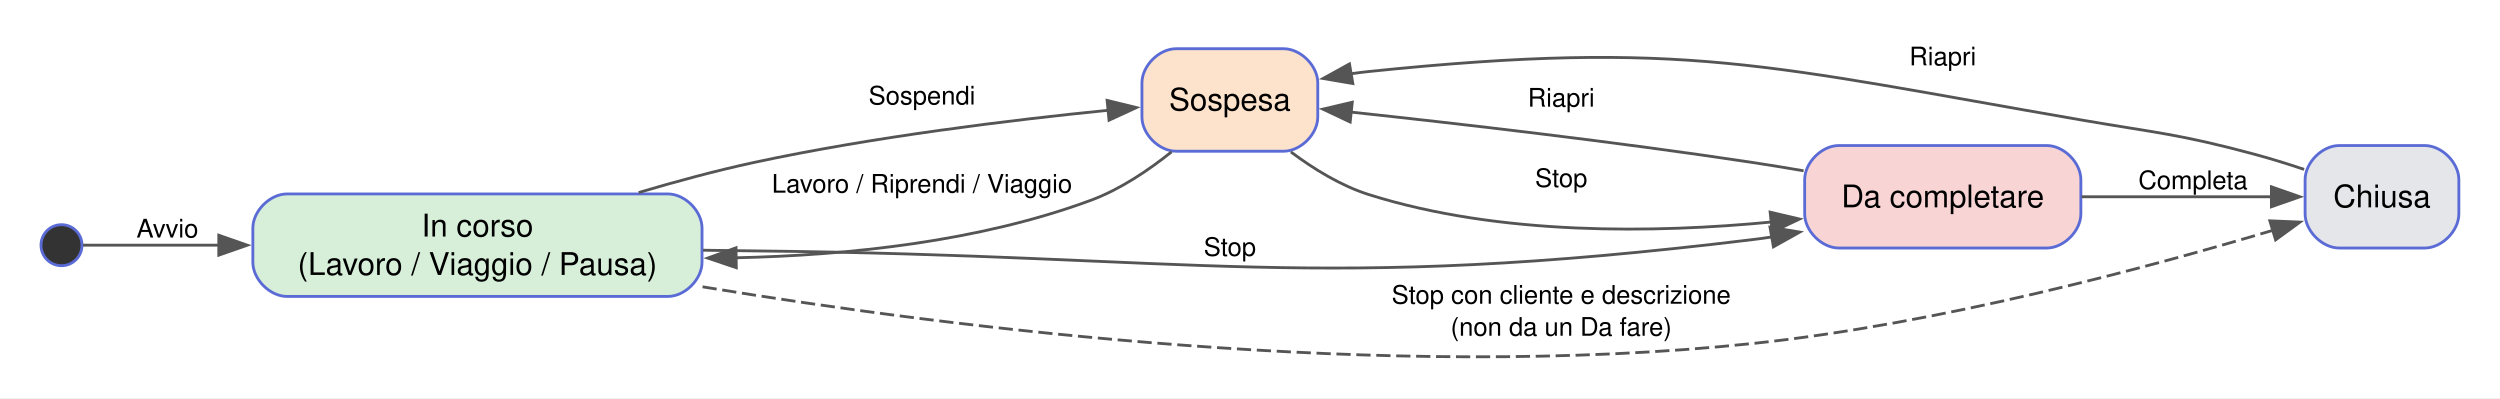
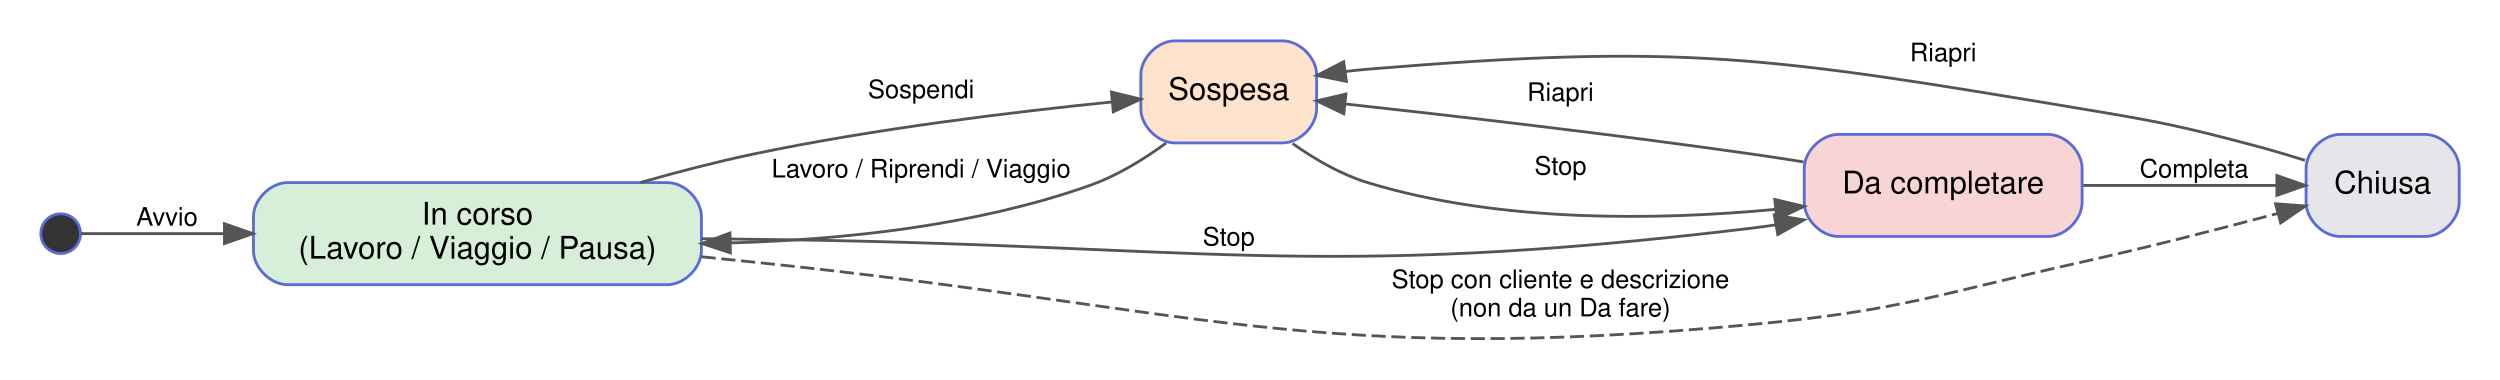
- <svg xmlns="http://www.w3.org/2000/svg" width="878pt" height="140pt" viewBox="0.00 0.00 878.00 140.00">
-   <g id="graph0" class="graph" transform="scale(1 1) rotate(0) translate(14.4 125.39)">
-     <polygon fill="white" stroke="none" points="-14.4,14.4 -14.4,-125.39 863.55,-125.39 863.55,14.4 -14.4,14.4" />
+ <svg xmlns="http://www.w3.org/2000/svg" width="882pt" height="134pt" viewBox="0.00 0.00 881.80 133.95">
+   <g id="graph0" class="graph" transform="scale(1 1) rotate(0) translate(14.4 119.55)">
+     <polygon fill="white" stroke="transparent" points="-14.4,14.4 -14.4,-119.55 867.4,-119.55 867.4,14.4 -14.4,14.4" />
    <g id="node1" class="node">
-       <ellipse fill="#333333" stroke="#5b6bd6" cx="7.2" cy="-39.28" rx="7.2" ry="7.2" />
+       <ellipse fill="#333333" stroke="#5b6bd6" cx="7" cy="-37.15" rx="7" ry="7" />
    </g>
    <g id="node2" class="node">
-       <path fill="#d7efd9" stroke="#5b6bd6" d="M220.15,-57.28C220.15,-57.28 86.4,-57.28 86.4,-57.28 80.4,-57.28 74.4,-51.28 74.4,-45.28 74.4,-45.28 74.4,-33.28 74.4,-33.28 74.4,-27.28 80.4,-21.28 86.4,-21.28 86.4,-21.28 220.15,-21.28 220.15,-21.28 226.15,-21.28 232.15,-27.28 232.15,-33.28 232.15,-33.28 232.15,-45.28 232.15,-45.28 232.15,-51.28 226.15,-57.28 220.15,-57.28" />
-       <text xml:space="preserve" text-anchor="middle" x="153.28" y="-42.33" font-family="Helvetica,sans-Serif" font-size="11.00">In corso</text>
-       <text xml:space="preserve" text-anchor="middle" x="153.28" y="-28.83" font-family="Helvetica,sans-Serif" font-size="11.00">(Lavoro / Viaggio / Pausa)</text>
+       <path fill="#d7efd9" stroke="#5b6bd6" d="M221,-55.15C221,-55.15 87,-55.15 87,-55.15 81,-55.15 75,-49.15 75,-43.15 75,-43.15 75,-31.15 75,-31.15 75,-25.15 81,-19.15 87,-19.15 87,-19.15 221,-19.15 221,-19.15 227,-19.15 233,-25.15 233,-31.15 233,-31.15 233,-43.15 233,-43.15 233,-49.15 227,-55.15 221,-55.15" />
+       <text text-anchor="middle" x="154" y="-40.35" font-family="Helvetica,sans-Serif" font-size="11.00">In corso</text>
+       <text text-anchor="middle" x="154" y="-28.35" font-family="Helvetica,sans-Serif" font-size="11.00">(Lavoro / Viaggio / Pausa)</text>
    </g>
    <g id="edge1" class="edge">
-       <path fill="none" stroke="#555555" d="M14.76,-39.28C24.1,-39.28 42.34,-39.28 62.56,-39.28" />
-       <polygon fill="#555555" stroke="#555555" points="62.44,-42.78 72.44,-39.28 62.44,-35.78 62.44,-42.78" />
-       <text xml:space="preserve" text-anchor="middle" x="44.4" y="-41.98" font-family="Helvetica,sans-Serif" font-size="9.00">Avvio</text>
+       <path fill="none" stroke="#555555" d="M14.23,-37.15C23.78,-37.15 43.17,-37.15 64.52,-37.15" />
+       <polygon fill="#555555" stroke="#555555" points="64.77,-40.65 74.77,-37.15 64.77,-33.65 64.77,-40.65" />
+       <text text-anchor="middle" x="44.5" y="-39.95" font-family="Helvetica,sans-Serif" font-size="9.00">Avvio</text>
    </g>
    <g id="node3" class="node">
-       <path fill="#fde3cc" stroke="#5b6bd6" d="M436.4,-108.28C436.4,-108.28 398.65,-108.28 398.65,-108.28 392.65,-108.28 386.65,-102.28 386.65,-96.28 386.65,-96.28 386.65,-84.28 386.65,-84.28 386.65,-78.28 392.65,-72.28 398.65,-72.28 398.65,-72.28 436.4,-72.28 436.4,-72.28 442.4,-72.28 448.4,-78.28 448.4,-84.28 448.4,-84.28 448.4,-96.28 448.4,-96.28 448.4,-102.28 442.4,-108.28 436.4,-108.28" />
-       <text xml:space="preserve" text-anchor="middle" x="417.53" y="-86.58" font-family="Helvetica,sans-Serif" font-size="11.00">Sospesa</text>
+       <path fill="#fde3cc" stroke="#5b6bd6" d="M438,-105.15C438,-105.15 400,-105.15 400,-105.15 394,-105.15 388,-99.15 388,-93.15 388,-93.15 388,-81.15 388,-81.15 388,-75.15 394,-69.15 400,-69.15 400,-69.15 438,-69.15 438,-69.15 444,-69.15 450,-75.15 450,-81.15 450,-81.15 450,-93.15 450,-93.15 450,-99.15 444,-105.15 438,-105.15" />
+       <text text-anchor="middle" x="419" y="-84.35" font-family="Helvetica,sans-Serif" font-size="11.00">Sospesa</text>
    </g>
    <g id="edge2" class="edge">
-       <path fill="none" stroke="#555555" d="M209.9,-57.77C222.99,-61.65 236.98,-65.43 250.15,-68.28 292.19,-77.35 341.06,-83.28 374.91,-86.67" />
-       <polygon fill="#555555" stroke="#555555" points="374.42,-90.13 384.71,-87.61 375.09,-83.17 374.42,-90.13" />
-       <text xml:space="preserve" text-anchor="middle" x="309.4" y="-88.69" font-family="Helvetica,sans-Serif" font-size="9.00">Sospendi</text>
+       <path fill="none" stroke="#555555" d="M211.49,-55.18C224.38,-58.86 238.09,-62.43 251,-65.15 293.92,-74.18 343.87,-80.18 377.88,-83.6" />
+       <polygon fill="#555555" stroke="#555555" points="377.61,-87.09 387.9,-84.58 378.29,-80.12 377.61,-87.09" />
+       <text text-anchor="middle" x="310.5" y="-84.95" font-family="Helvetica,sans-Serif" font-size="9.00">Sospendi</text>
    </g>
    <g id="node4" class="node">
-       <path fill="#f8d4d4" stroke="#5b6bd6" d="M704.4,-74.28C704.4,-74.28 631.4,-74.28 631.4,-74.28 625.4,-74.28 619.4,-68.28 619.4,-62.28 619.4,-62.28 619.4,-50.28 619.4,-50.28 619.4,-44.28 625.4,-38.28 631.4,-38.28 631.4,-38.28 704.4,-38.28 704.4,-38.28 710.4,-38.28 716.4,-44.28 716.4,-50.28 716.4,-50.28 716.4,-62.28 716.4,-62.28 716.4,-68.28 710.4,-74.28 704.4,-74.28" />
-       <text xml:space="preserve" text-anchor="middle" x="667.9" y="-52.58" font-family="Helvetica,sans-Serif" font-size="11.00">Da completare</text>
+       <path fill="#f8d4d4" stroke="#5b6bd6" d="M708,-72.15C708,-72.15 634,-72.15 634,-72.15 628,-72.15 622,-66.15 622,-60.15 622,-60.15 622,-48.15 622,-48.15 622,-42.15 628,-36.15 634,-36.15 634,-36.15 708,-36.15 708,-36.15 714,-36.15 720,-42.15 720,-48.15 720,-48.15 720,-60.15 720,-60.15 720,-66.15 714,-72.15 708,-72.15" />
+       <text text-anchor="middle" x="671" y="-51.35" font-family="Helvetica,sans-Serif" font-size="11.00">Da completare</text>
    </g>
    <g id="edge4" class="edge">
-       <path fill="none" stroke="#555555" d="M232.5,-37.51C238.47,-37.42 244.41,-37.34 250.15,-37.28 406.26,-35.65 446.42,-22.41 601.4,-41.28 603.57,-41.54 605.78,-41.85 608,-42.19" />
-       <polygon fill="#555555" stroke="#555555" points="607.22,-45.61 617.68,-43.88 608.43,-38.71 607.22,-45.61" />
-       <text xml:space="preserve" text-anchor="middle" x="417.53" y="-35.52" font-family="Helvetica,sans-Serif" font-size="9.00">Stop</text>
+       <path fill="none" stroke="#555555" d="M233.06,-35.38C239.13,-35.29 245.17,-35.21 251,-35.15 407.89,-33.51 448.23,-20.32 604,-39.15 606.64,-39.47 609.34,-39.85 612.05,-40.27" />
+       <polygon fill="#555555" stroke="#555555" points="611.44,-43.72 621.9,-42.01 612.66,-36.83 611.44,-43.72" />
+       <text text-anchor="middle" x="419" y="-32.95" font-family="Helvetica,sans-Serif" font-size="9.00">Stop</text>
    </g>
    <g id="node5" class="node">
-       <path fill="#e4e6ea" stroke="#5b6bd6" d="M837.15,-74.28C837.15,-74.28 807.15,-74.28 807.15,-74.28 801.15,-74.28 795.15,-68.28 795.15,-62.28 795.15,-62.28 795.15,-50.28 795.15,-50.28 795.15,-44.28 801.15,-38.28 807.15,-38.28 807.15,-38.28 837.15,-38.28 837.15,-38.28 843.15,-38.28 849.15,-44.28 849.15,-50.28 849.15,-50.28 849.15,-62.28 849.15,-62.28 849.15,-68.28 843.15,-74.28 837.15,-74.28" />
-       <text xml:space="preserve" text-anchor="middle" x="822.15" y="-52.58" font-family="Helvetica,sans-Serif" font-size="11.00">Chiusa</text>
+       <path fill="#e4e6ea" stroke="#5b6bd6" d="M841,-72.15C841,-72.15 811,-72.15 811,-72.15 805,-72.15 799,-66.15 799,-60.15 799,-60.15 799,-48.15 799,-48.15 799,-42.15 805,-36.15 811,-36.15 811,-36.15 841,-36.15 841,-36.15 847,-36.15 853,-42.15 853,-48.15 853,-48.15 853,-60.15 853,-60.15 853,-66.15 847,-72.15 841,-72.15" />
+       <text text-anchor="middle" x="826" y="-51.35" font-family="Helvetica,sans-Serif" font-size="11.00">Chiusa</text>
    </g>
    <g id="edge6" class="edge">
-       <path fill="none" stroke="#555555" stroke-dasharray="5,2" d="M232.34,-24.66C321.67,-9.93 472.29,8.82 601.4,-4.78 666.68,-11.66 740.63,-31.59 783.95,-44.54" />
-       <polygon fill="#555555" stroke="#555555" points="782.76,-47.84 793.35,-47.39 784.79,-41.14 782.76,-47.84" />
-       <text xml:space="preserve" text-anchor="middle" x="533.9" y="-18.73" font-family="Helvetica,sans-Serif" font-size="9.00">Stop con cliente e descrizione</text>
-       <text xml:space="preserve" text-anchor="middle" x="533.9" y="-7.48" font-family="Helvetica,sans-Serif" font-size="9.00">(non da un Da fare)</text>
+       <path fill="none" stroke="#555555" stroke-dasharray="5,2" d="M233.06,-29C239.13,-28.37 245.17,-27.75 251,-27.15 407.37,-11.07 447.5,9.56 604,-5.15 656.24,-10.06 668.79,-15.72 720,-27.15 743.1,-32.3 768.84,-38.91 789.06,-44.29" />
+       <polygon fill="#555555" stroke="#555555" points="788.22,-47.69 798.79,-46.91 790.04,-40.93 788.22,-47.69" />
+       <text text-anchor="middle" x="536" y="-17.95" font-family="Helvetica,sans-Serif" font-size="9.00">Stop con cliente e descrizione</text>
+       <text text-anchor="middle" x="536" y="-7.95" font-family="Helvetica,sans-Serif" font-size="9.00">(non da un Da fare)</text>
    </g>
    <g id="edge3" class="edge">
-       <path fill="none" stroke="#555555" d="M397.05,-72.06C388.88,-65.52 378.91,-58.82 368.65,-55.03 329.38,-40.52 283.37,-35.7 244.06,-34.86" />
-       <polygon fill="#555555" stroke="#555555" points="244.18,-31.37 234.14,-34.75 244.09,-38.37 244.18,-31.37" />
-       <text xml:space="preserve" text-anchor="middle" x="309.4" y="-57.73" font-family="Helvetica,sans-Serif" font-size="9.00">Lavoro / Riprendi / Viaggio</text>
+       <path fill="none" stroke="#555555" d="M396.87,-69.08C388.94,-63.3 379.53,-57.52 370,-54.15 329.9,-39.94 283.05,-34.99 243.34,-33.88" />
+       <polygon fill="#555555" stroke="#555555" points="243.21,-30.38 233.14,-33.68 243.07,-37.38 243.21,-30.38" />
+       <text text-anchor="middle" x="310.5" y="-56.95" font-family="Helvetica,sans-Serif" font-size="9.00">Lavoro / Riprendi / Viaggio</text>
    </g>
    <g id="edge5" class="edge">
-       <path fill="none" stroke="#555555" d="M438.97,-72.03C446.96,-66.04 456.56,-60.13 466.4,-57.03 512.28,-42.57 567.04,-43.5 607.74,-47.42" />
-       <polygon fill="#555555" stroke="#555555" points="607.27,-50.89 617.59,-48.46 608.01,-43.93 607.27,-50.89" />
-       <text xml:space="preserve" text-anchor="middle" x="533.9" y="-59.73" font-family="Helvetica,sans-Serif" font-size="9.00">Stop</text>
+       <path fill="none" stroke="#555555" d="M441.56,-68.9C449.38,-63.37 458.61,-58.01 468,-55.15 514.84,-40.84 570.7,-41.84 611.79,-45.71" />
+       <polygon fill="#555555" stroke="#555555" points="611.6,-49.21 621.9,-46.75 612.31,-42.25 611.6,-49.21" />
+       <text text-anchor="middle" x="536" y="-57.95" font-family="Helvetica,sans-Serif" font-size="9.00">Stop</text>
    </g>
    <g id="edge8" class="edge">
-       <path fill="none" stroke="#555555" d="M619.02,-65.4C613.1,-66.43 607.12,-67.41 601.4,-68.28 553.04,-75.61 497.19,-82.03 460.06,-86.02" />
-       <polygon fill="#555555" stroke="#555555" points="459.78,-82.53 450.2,-87.06 460.52,-89.49 459.78,-82.53" />
-       <text xml:space="preserve" text-anchor="middle" x="533.9" y="-87.94" font-family="Helvetica,sans-Serif" font-size="9.00">Riapri</text>
+       <path fill="none" stroke="#555555" d="M621.74,-62.45C615.77,-63.4 609.75,-64.32 604,-65.15 554.51,-72.22 497.31,-78.82 459.99,-82.9" />
+       <polygon fill="#555555" stroke="#555555" points="459.58,-79.43 450.01,-83.99 460.33,-86.39 459.58,-79.43" />
+       <text text-anchor="middle" x="536" y="-83.95" font-family="Helvetica,sans-Serif" font-size="9.00">Riapri</text>
    </g>
    <g id="edge7" class="edge">
-       <path fill="none" stroke="#555555" d="M716.66,-56.28C738.23,-56.28 763.36,-56.28 783.57,-56.28" />
-       <polygon fill="#555555" stroke="#555555" points="783.32,-59.78 793.32,-56.28 783.32,-52.78 783.32,-59.78" />
-       <text xml:space="preserve" text-anchor="middle" x="755.78" y="-58.98" font-family="Helvetica,sans-Serif" font-size="9.00">Completa</text>
+       <path fill="none" stroke="#555555" d="M720.41,-54.15C742.48,-54.15 768.17,-54.15 788.56,-54.15" />
+       <polygon fill="#555555" stroke="#555555" points="788.7,-57.65 798.7,-54.15 788.7,-50.65 788.7,-57.65" />
+       <text text-anchor="middle" x="759.5" y="-56.95" font-family="Helvetica,sans-Serif" font-size="9.00">Completa</text>
    </g>
    <g id="edge9" class="edge">
-       <path fill="none" stroke="#555555" d="M794.8,-65.9C789.03,-67.83 782.92,-69.73 777.15,-71.28 750.57,-78.4 743.52,-78.6 716.4,-83.28 606.65,-102.22 577.18,-111.72 466.4,-100.28 464.34,-100.06 462.23,-99.8 460.11,-99.5" />
-       <polygon fill="#555555" stroke="#555555" points="460.71,-96.05 450.26,-97.83 459.54,-102.95 460.71,-96.05" />
-       <text xml:space="preserve" text-anchor="middle" x="667.9" y="-102.44" font-family="Helvetica,sans-Serif" font-size="9.00">Riapri</text>
+       <path fill="none" stroke="#555555" d="M798.6,-63.01C792.83,-64.82 786.73,-66.63 781,-68.15 754.2,-75.25 747.34,-76.59 720,-81.15 609.35,-99.57 579.79,-104.4 468,-95.15 465.46,-94.94 462.85,-94.66 460.22,-94.35" />
+       <polygon fill="#555555" stroke="#555555" points="460.51,-90.85 450.12,-92.95 459.54,-97.79 460.51,-90.85" />
+       <text text-anchor="middle" x="671" y="-97.95" font-family="Helvetica,sans-Serif" font-size="9.00">Riapri</text>
    </g>
  </g>
</svg>
